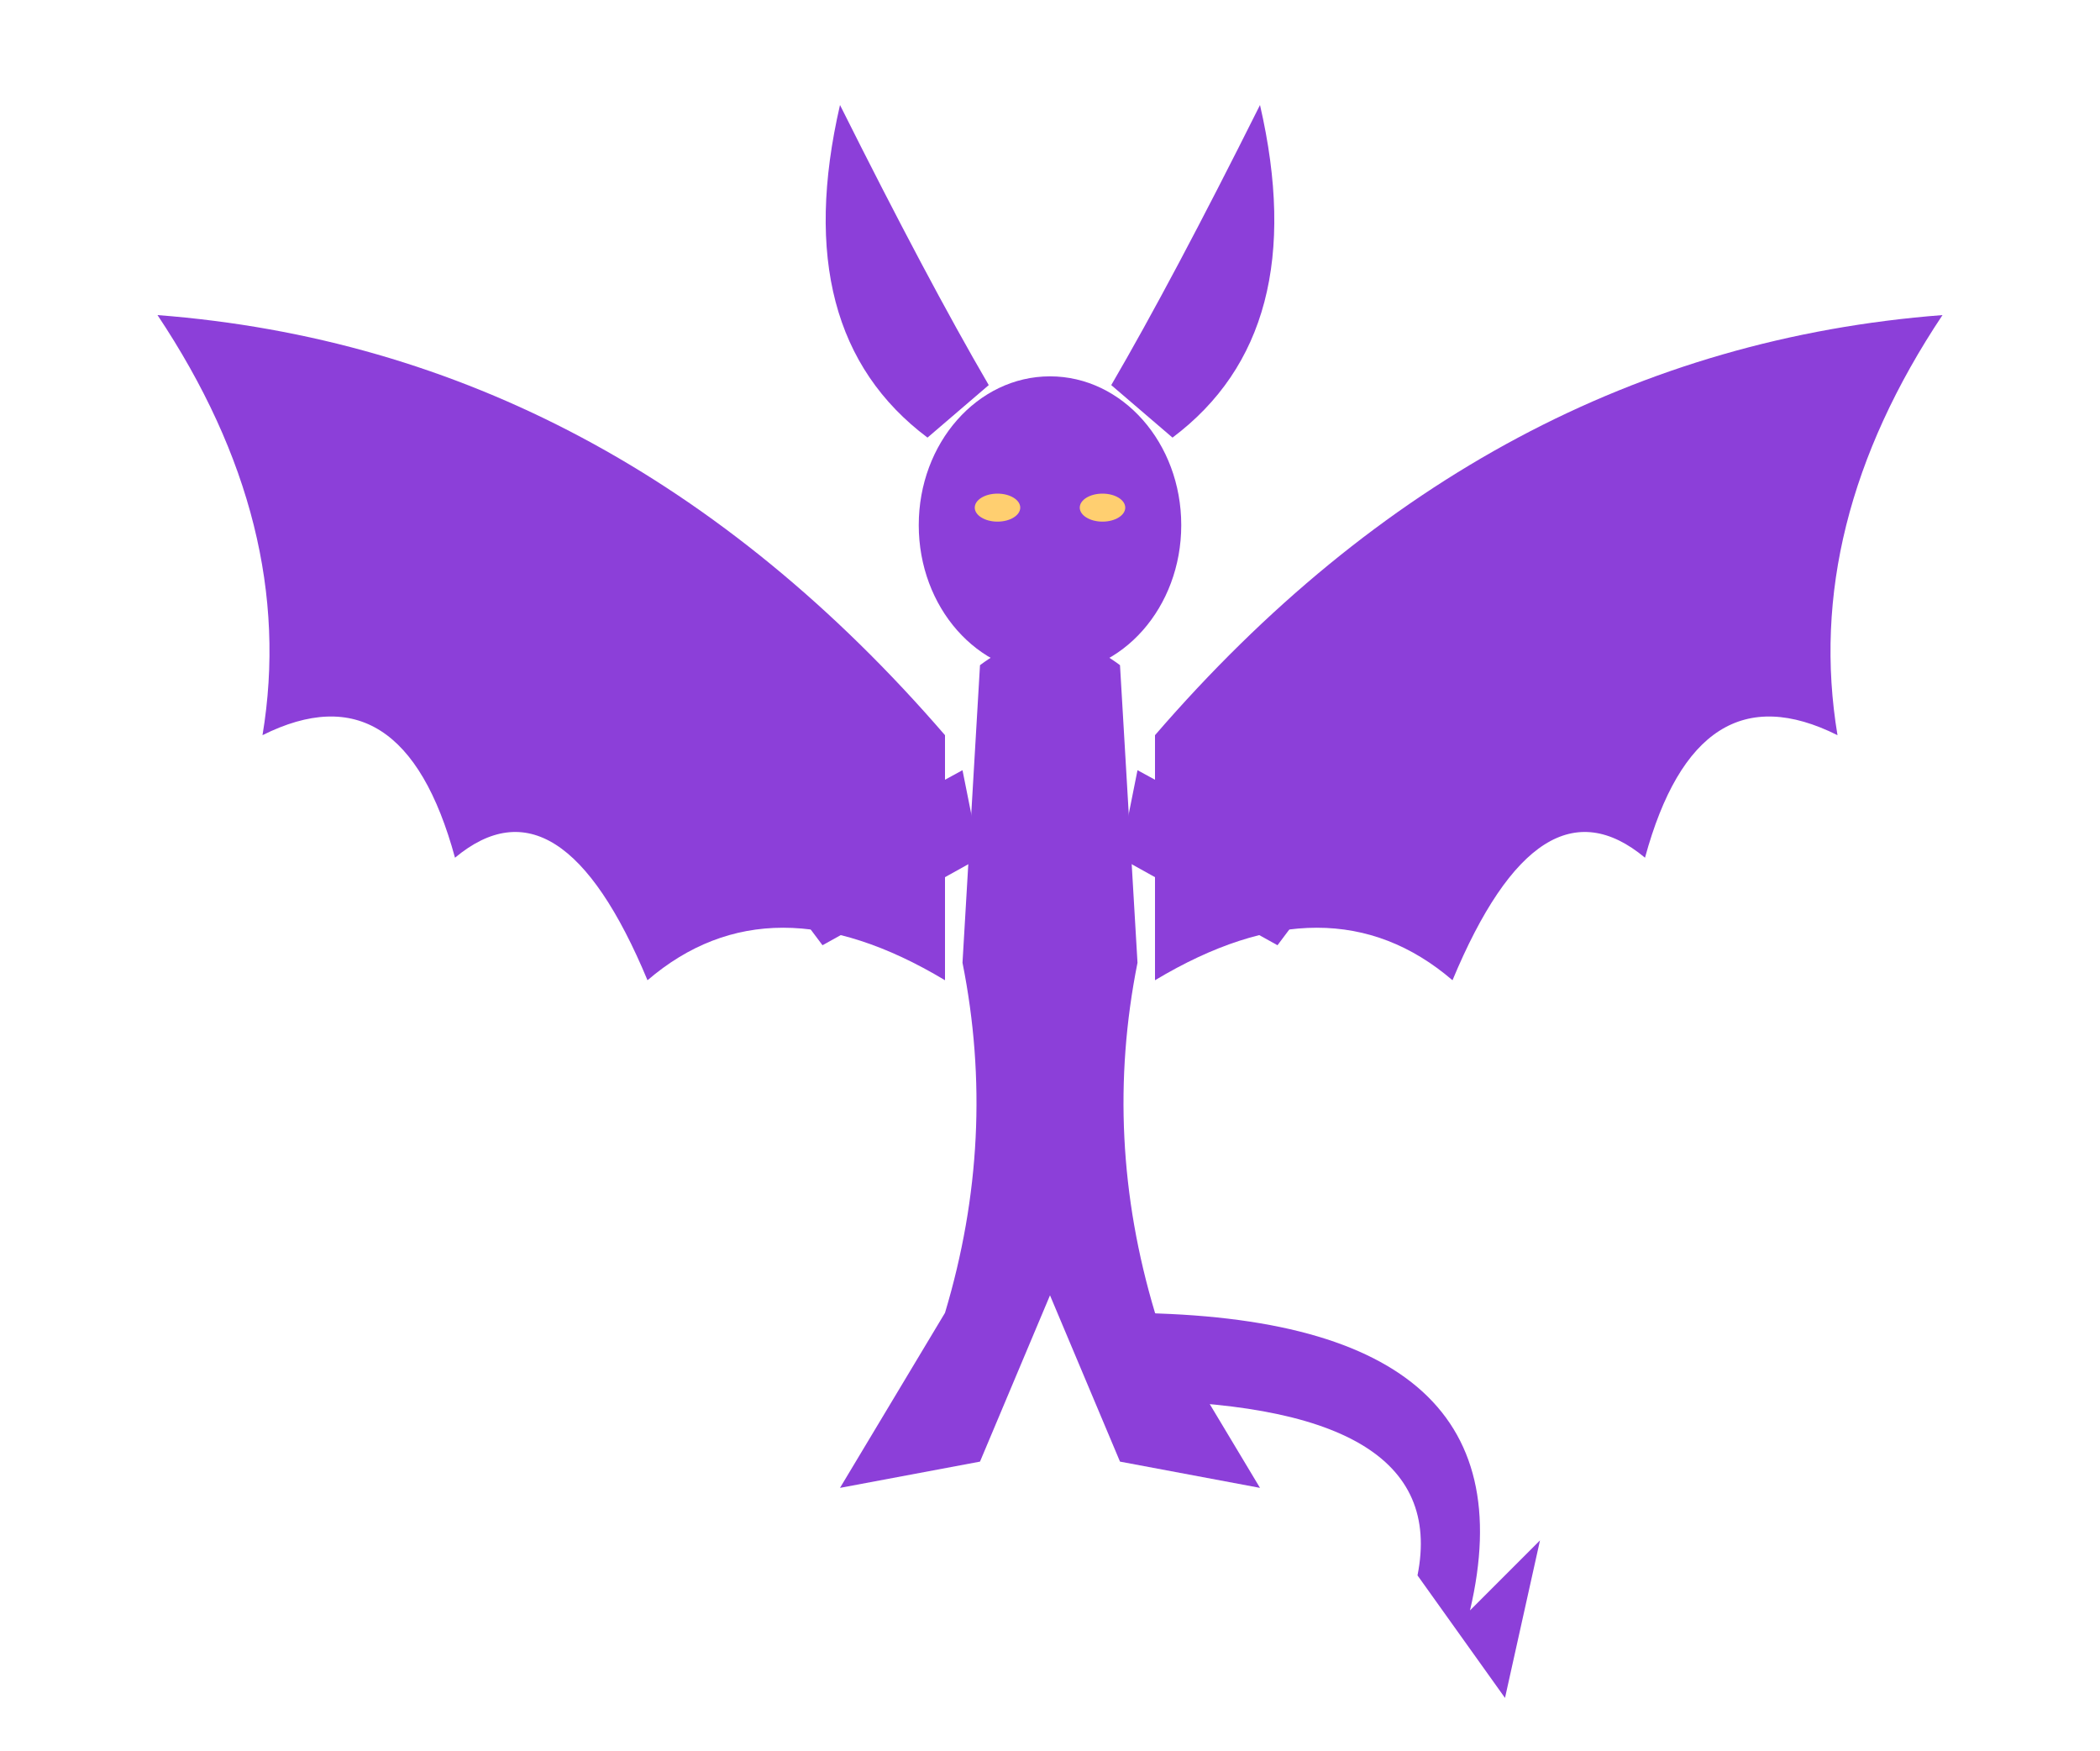
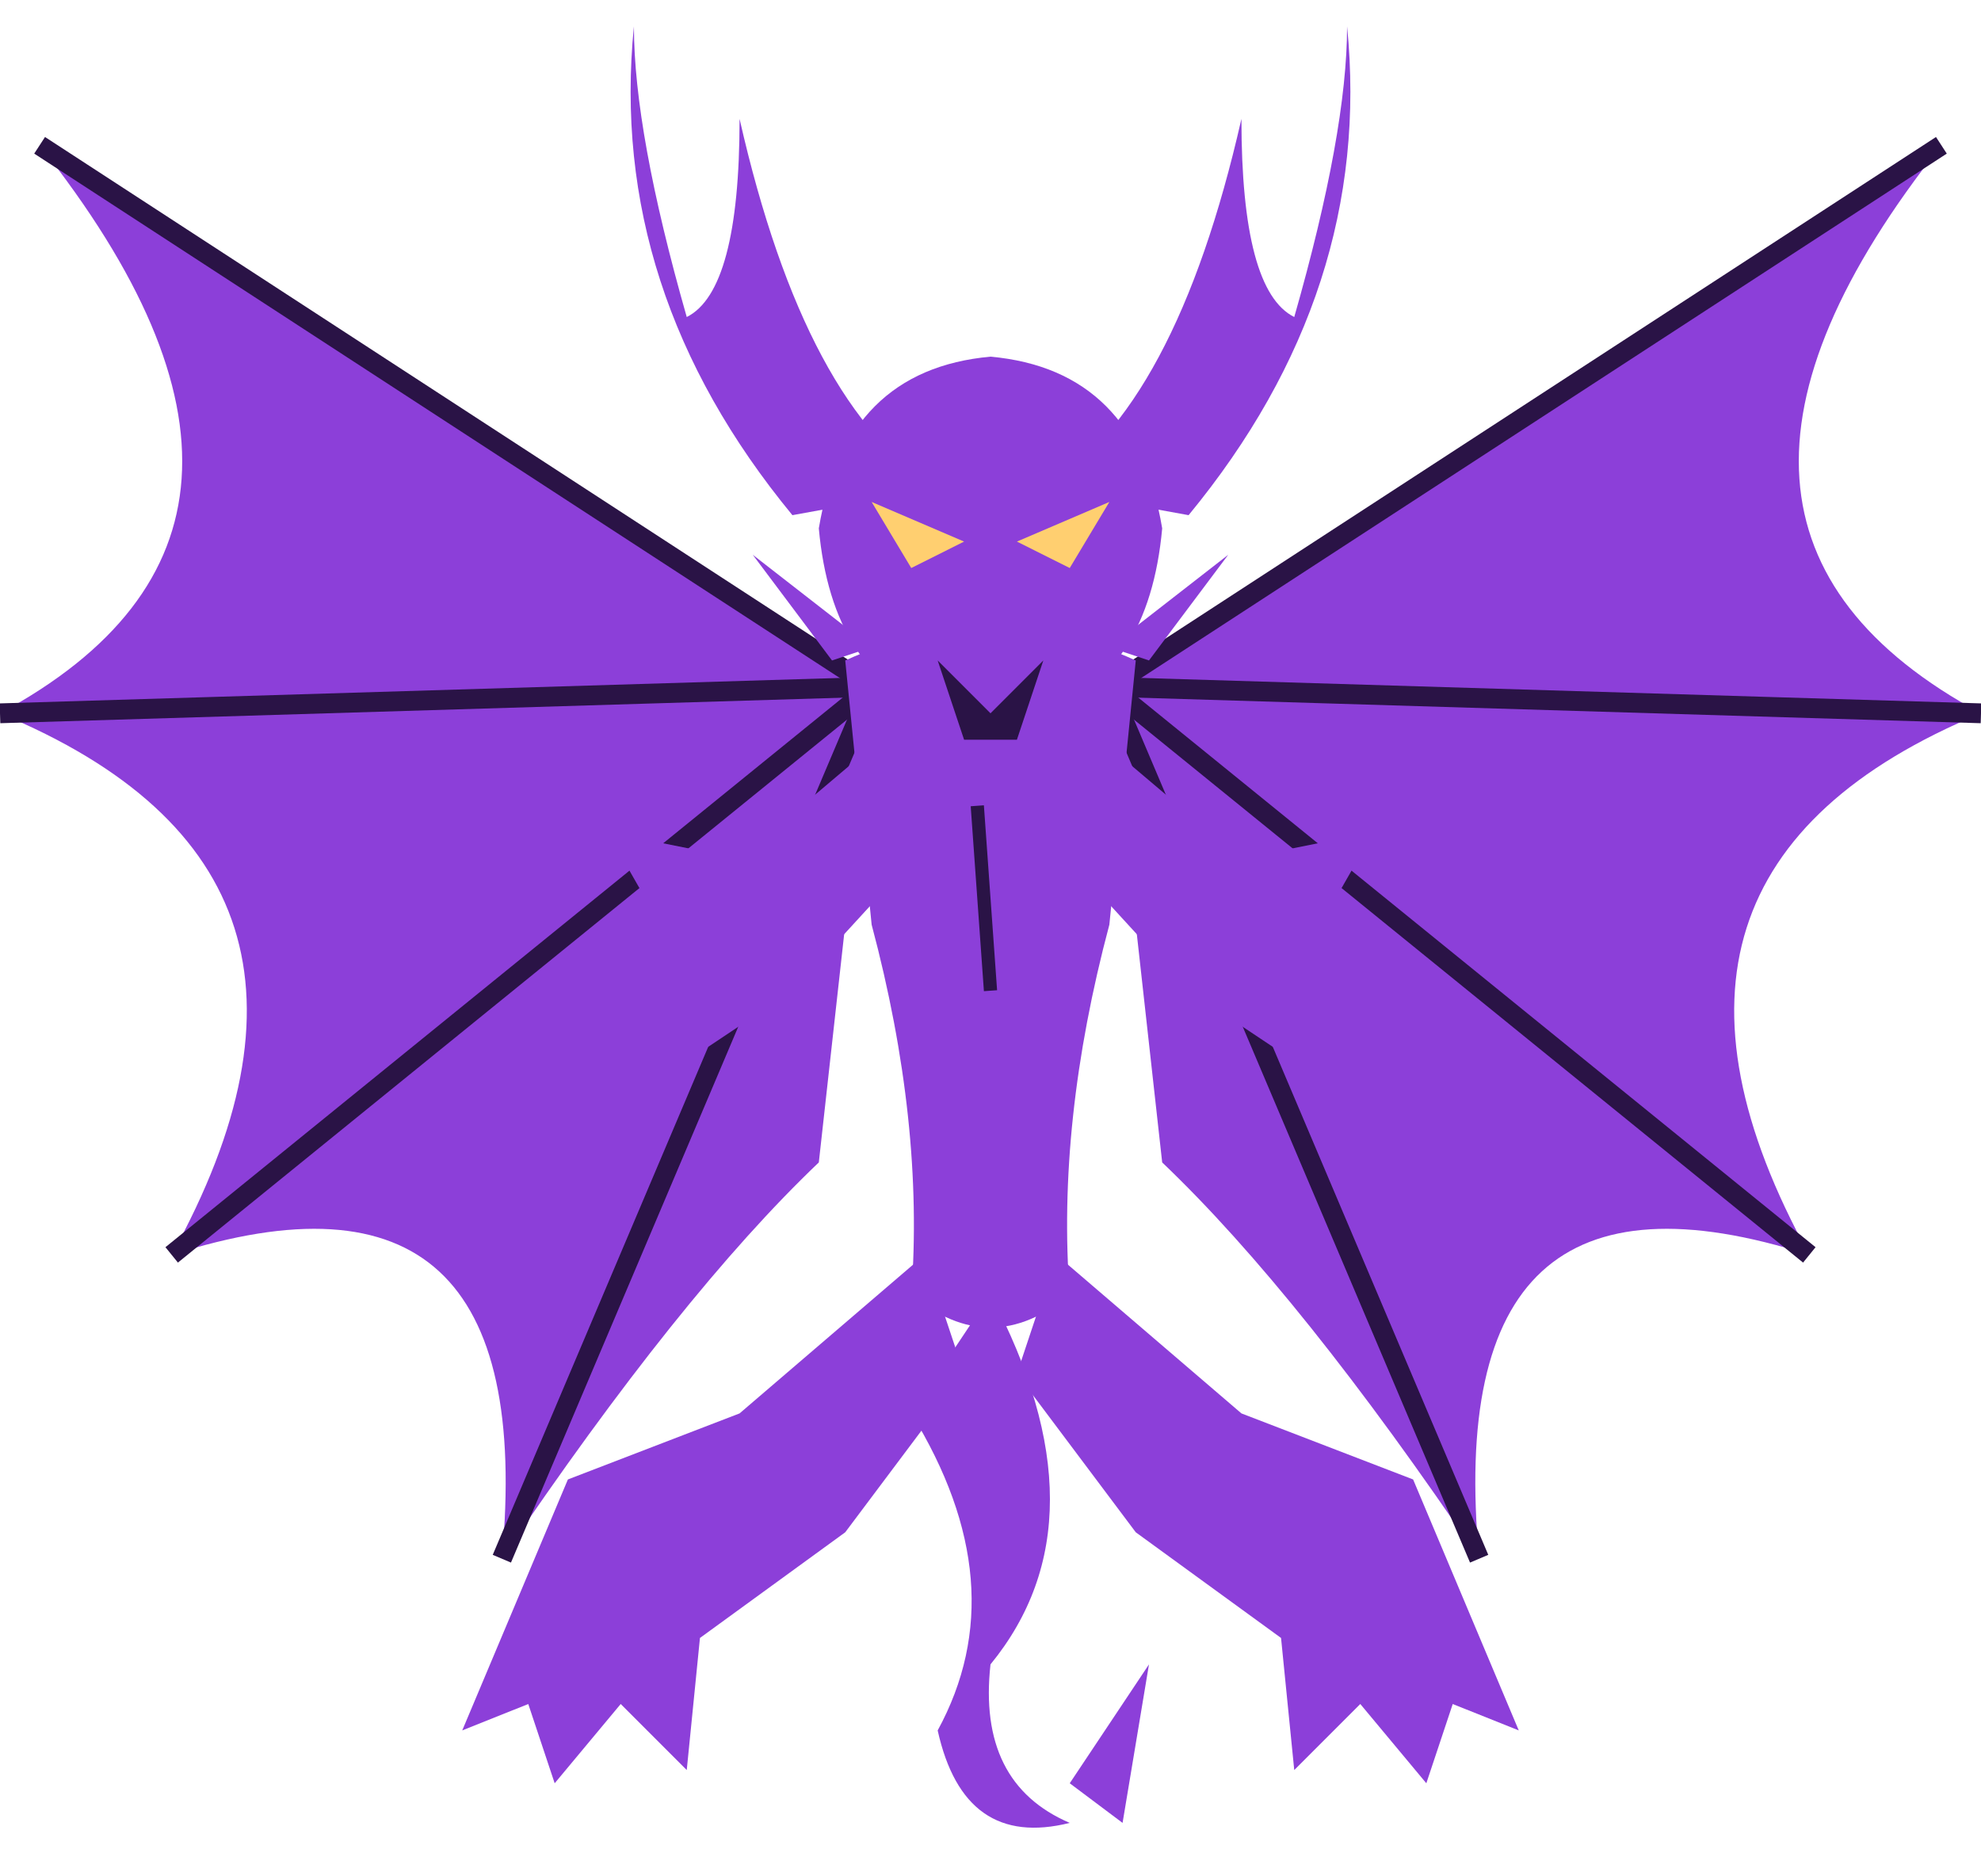
- <svg xmlns="http://www.w3.org/2000/svg" viewBox="0 0 240 200" role="img" aria-label="">
-   <defs>
-     <g id="wing">
-       <path d="M108 84 Q70 40 18 36 Q34 60 30 84 Q46 76 52 98 Q64 88 74 112 Q88 100 108 112 Z" />
-       <path d="M110 88 L88 100 L94 108 L112 98 Z" />
+ <svg xmlns="http://www.w3.org/2000/svg" viewBox="0 0 300 284" role="img" aria-label="">
+   <g fill="#8c3fd9">
+     <g>
+       <path d="M132 104 L6 22 Q52 80 0 108 Q58 132 26 190 Q82 172 76 236 Q103 196 124 176 Z" />
+       <path d="M132 104 L6 22" stroke="#2a1346" stroke-width="3" fill="none" />
+       <path d="M132 104 L0 108" stroke="#2a1346" stroke-width="3" fill="none" />
+       <path d="M132 104 L26 190" stroke="#2a1346" stroke-width="3" fill="none" />
+       <path d="M132 104 L76 236" stroke="#2a1346" stroke-width="3" fill="none" />
+       <path d="M138 108 L112 130 L92 126 L100 140 L84 146 L102 152 L96 166 L120 150 L142 126 Z" />
+       <path d="M140 190 L112 214 L86 224 L70 262 L80 258 L84 270 L94 258 L104 268 L106 248 L128 232 L146 208 Z" />
+       <path d="M142 74 Q122 62 112 18 Q112 44 104 48 Q96 20 96 4 Q92 44 120 78 Z" />
+       <path d="M132 98 L114 84 L126 100 Z" />
    </g>
-   </defs>
-   <g fill="#8c3fd9">
-     <use href="#wing" />
-     <use href="#wing" transform="translate(240 0) scale(-1 1)" />
-     <path d="M112 76 Q120 70 128 76 L130 110 Q126 130 132 150 L144 170 L128 167 L120 148 L112 167 L96 170 L108 150 Q114 130 110 110 Z" />
-     <ellipse cx="120" cy="60" rx="15" ry="17" />
-     <path d="M106 50 Q90 38 96 12 Q106 32 113 44 Z" />
-     <path d="M134 50 Q150 38 144 12 Q134 32 127 44 Z" />
-     <path d="M128 150 Q176 150 168 184 L176 176 L172 194 L162 180 Q166 160 128 160 Z" />
-   </g>
-   <g fill="#ffcf70">
-     <ellipse cx="114" cy="58" rx="2.6" ry="1.6" />
-     <ellipse cx="126" cy="58" rx="2.6" ry="1.6" />
+     <g transform="translate(300 0) scale(-1 1)">
+       <path d="M132 104 L6 22 Q52 80 0 108 Q58 132 26 190 Q82 172 76 236 Q103 196 124 176 Z" />
+       <path d="M132 104 L6 22" stroke="#2a1346" stroke-width="3" fill="none" />
+       <path d="M132 104 L0 108" stroke="#2a1346" stroke-width="3" fill="none" />
+       <path d="M132 104 L26 190" stroke="#2a1346" stroke-width="3" fill="none" />
+       <path d="M132 104 L76 236" stroke="#2a1346" stroke-width="3" fill="none" />
+       <path d="M138 108 L112 130 L92 126 L100 140 L84 146 L102 152 L96 166 L120 150 L142 126 Z" />
+       <path d="M140 190 L112 214 L86 224 L70 262 L80 258 L84 270 L94 258 L104 268 L106 248 L128 232 L146 208 Z" />
+       <path d="M142 74 Q122 62 112 18 Q112 44 104 48 Q96 20 96 4 Q92 44 120 78 Z" />
+       <path d="M132 98 L114 84 L126 100 Z" />
+     </g>
+     <path d="M128 100 Q150 90 172 100 L168 140 Q160 170 162 196 Q150 206 138 196 Q140 170 132 140 Z" />
+     <path d="M150 196 Q168 230 150 252 Q148 270 162 276 Q146 280 142 262 Q154 240 138 214 Z" />
+     <path d="M162 270 L174 252 L170 276 Z" />
+     <path d="M148 122 Q150 150 150 150" stroke="#2a1346" stroke-width="2" />
+     <path d="M150 54 Q172 56 176 80 Q174 102 158 108 L150 120 L142 108 Q126 102 124 80 Q128 56 150 54 Z" />
+     <path d="M132 76 L146 82 L138 86 Z M168 76 L154 82 L162 86 Z" fill="#ffcf70" />
+     <path d="M142 100 L150 108 L158 100 L154 112 L146 112 Z" fill="#2a1346" />
  </g>
</svg>
